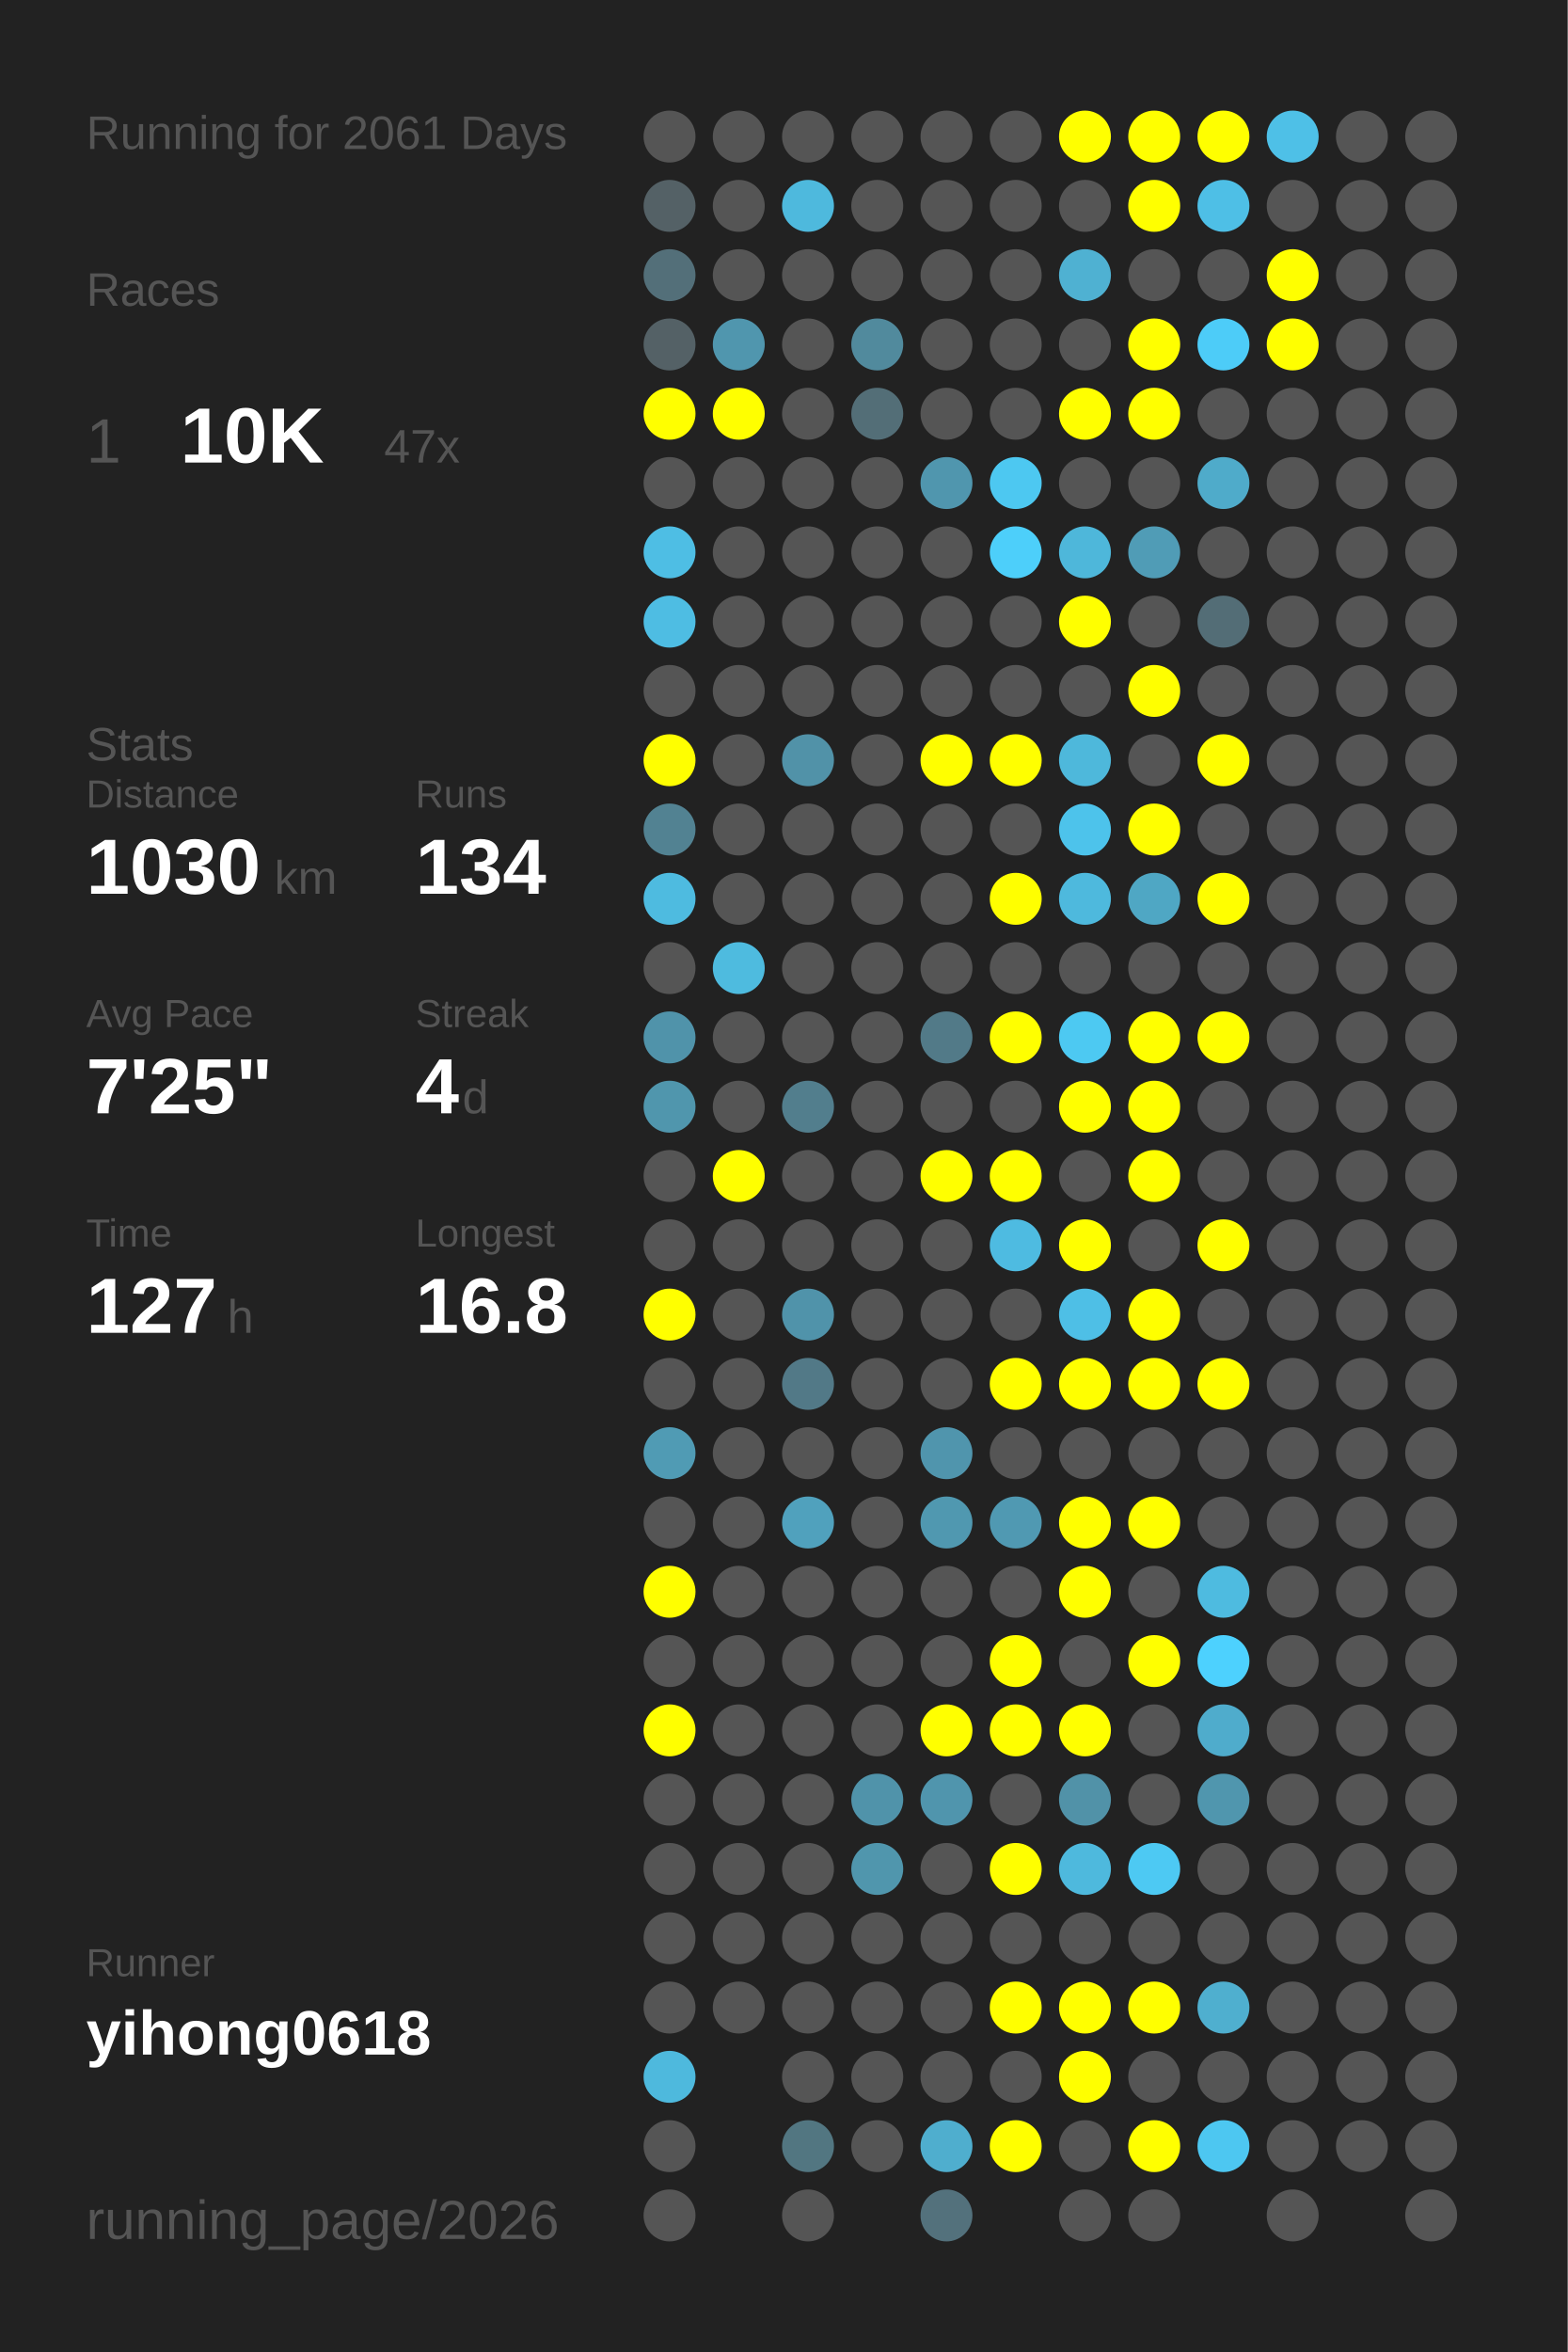
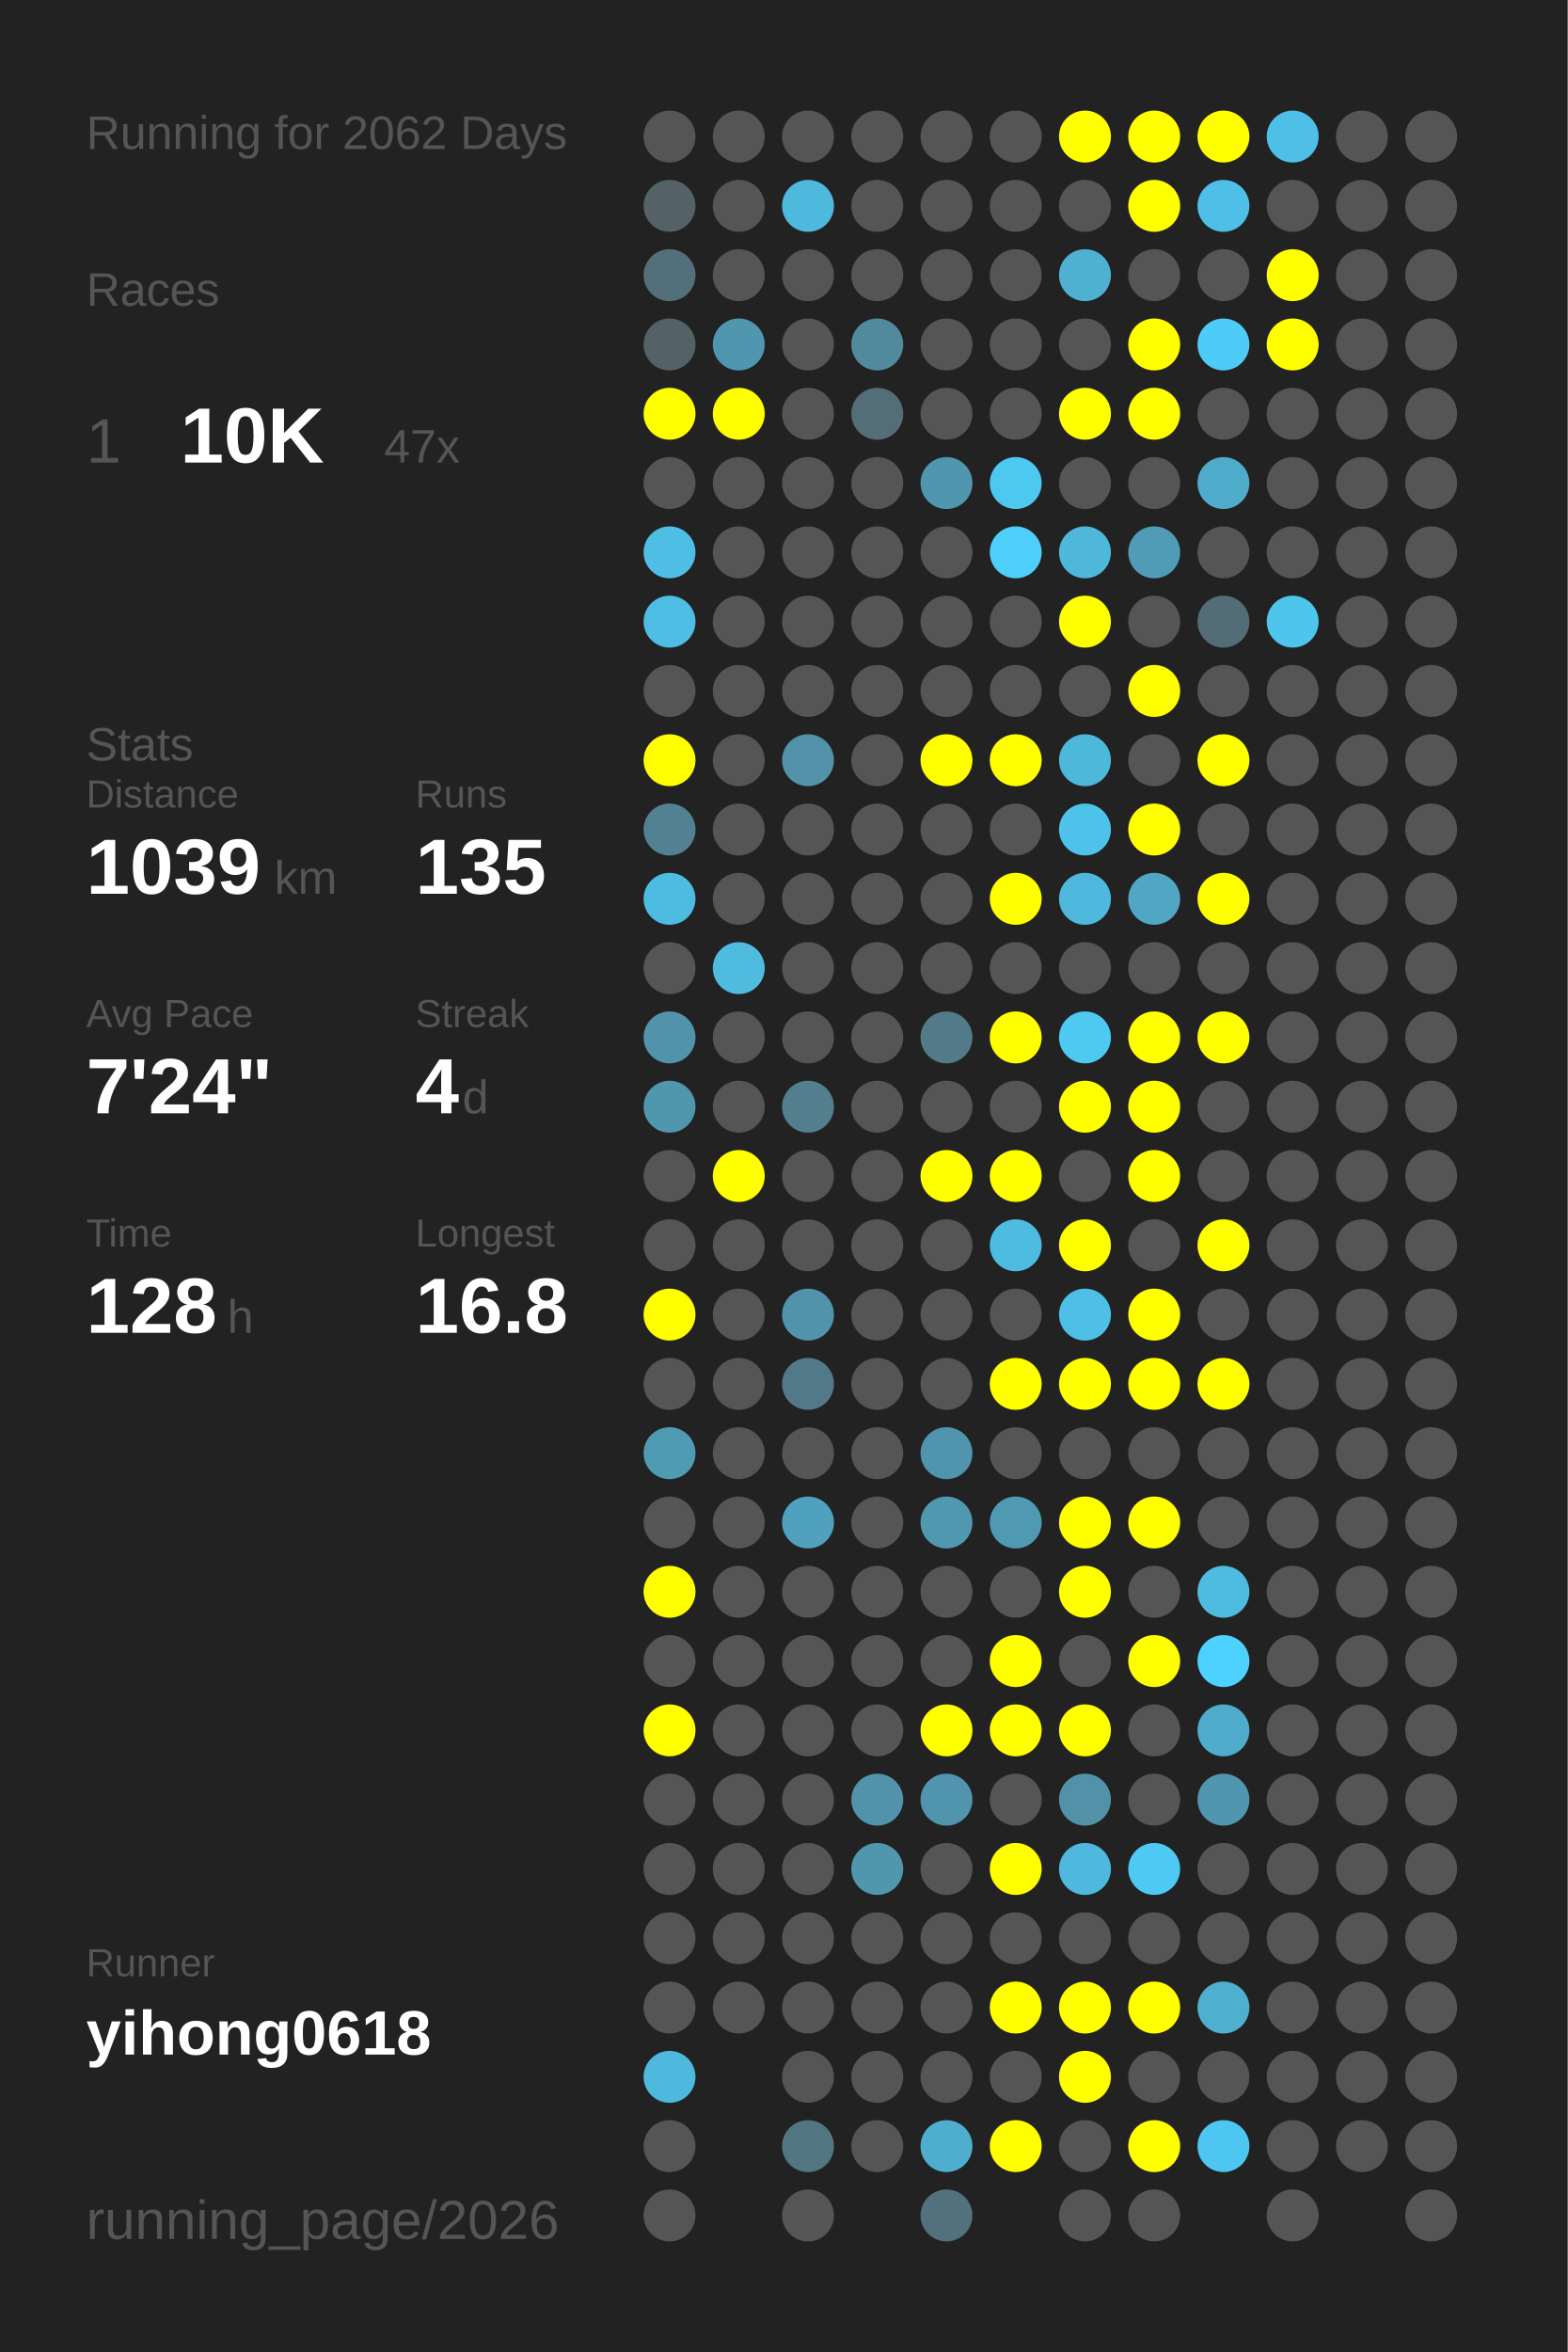
<svg xmlns="http://www.w3.org/2000/svg" baseProfile="full" height="300mm" version="1.1" viewBox="0,0,200,300" width="200mm">
  <defs />
  <rect fill="#222222" height="300" width="200" x="0" y="0" />
-   <text fill="#555555" style="font-size:6px; font-family:Arial;" x="11" y="19">Running for 2061 Days</text>
+   <text fill="#555555" style="font-size:6px; font-family:Arial;" x="11" y="19">Running for 2062 Days</text>
  <text fill="#555555" style="font-size:6px; font-family:Arial;" x="11" y="39">Races</text>
  <text fill="#555555" style="font-size:8px; font-family:Arial;" x="11" y="59">1</text>
  <text fill="#FFFFFF" style="font-size:10px; font-family:Arial; font-weight:bold;" x="23" y="59">10K</text>
  <text fill="#555555" style="font-size:6px; font-family:Arial;" x="49" y="59">47x</text>
  <text fill="#555555" style="font-size:6px; font-family:Arial;" x="11" y="97">Stats</text>
  <text fill="#555555" style="font-size:5px; font-family:Arial;" x="11" y="103">Distance</text>
-   <text fill="#FFFFFF" style="font-size:10px; font-family:Arial; font-weight:bold;" x="11" y="114">1030</text>
+   <text fill="#FFFFFF" style="font-size:10px; font-family:Arial; font-weight:bold;" x="11" y="114">1039</text>
  <text fill="#555555" style="font-size:6px; font-family:Arial;" x="35" y="114">km</text>
  <text fill="#555555" style="font-size:5px; font-family:Arial;" x="53" y="103">Runs</text>
-   <text fill="#FFFFFF" style="font-size:10px; font-family:Arial; font-weight:bold;" x="53" y="114">134</text>
+   <text fill="#FFFFFF" style="font-size:10px; font-family:Arial; font-weight:bold;" x="53" y="114">135</text>
  <text fill="#555555" style="font-size:5px; font-family:Arial;" x="11" y="131">Avg Pace</text>
-   <text fill="#FFFFFF" style="font-size:10px; font-family:Arial; font-weight:bold;" x="11" y="142">7'25"</text>
+   <text fill="#FFFFFF" style="font-size:10px; font-family:Arial; font-weight:bold;" x="11" y="142">7'24"</text>
  <text fill="#555555" style="font-size:5px; font-family:Arial;" x="53" y="131">Streak</text>
  <text fill="#FFFFFF" style="font-size:10px; font-family:Arial; font-weight:bold;" x="53" y="142">4</text>
  <text fill="#555555" style="font-size:6px; font-family:Arial;" x="59" y="142">d</text>
  <text fill="#555555" style="font-size:5px; font-family:Arial;" x="11" y="159">Time</text>
-   <text fill="#FFFFFF" style="font-size:10px; font-family:Arial; font-weight:bold;" x="11" y="170">127</text>
+   <text fill="#FFFFFF" style="font-size:10px; font-family:Arial; font-weight:bold;" x="11" y="170">128</text>
  <text fill="#555555" style="font-size:6px; font-family:Arial;" x="29" y="170">h</text>
  <text fill="#555555" style="font-size:5px; font-family:Arial;" x="53" y="159">Longest</text>
  <text fill="#FFFFFF" style="font-size:10px; font-family:Arial; font-weight:bold;" x="53" y="170">16.8</text>
  <text fill="#555555" style="font-size:5px; font-family:Arial;" x="11" y="252.065">Runner</text>
  <text fill="#FFFFFF" style="font-size:8px; font-family:Arial; font-weight:bold;" x="11" y="262.065">yihong0618</text>
  <text fill="#555555" style="font-size:7px; font-family:Arial;" x="11" y="285.581">running_page/2026</text>
  <circle cx="85.417" cy="17.419" fill="#555555" r="3.312" />
  <circle cx="85.417" cy="26.258" fill="#546166" r="3.312" />
  <circle cx="85.417" cy="35.097" fill="#536f79" r="3.312" />
  <circle cx="85.417" cy="43.935" fill="#546166" r="3.312" />
  <circle cx="85.417" cy="52.774" fill="#FFFF00" r="3.312" />
  <circle cx="85.417" cy="61.613" fill="#555555" r="3.312" />
  <circle cx="85.417" cy="70.452" fill="#4ebee4" r="3.312" />
  <circle cx="85.417" cy="79.29" fill="#4ebde3" r="3.312" />
  <circle cx="85.417" cy="88.129" fill="#555555" r="3.312" />
  <circle cx="85.417" cy="96.968" fill="#FFFF00" r="3.312" />
  <circle cx="85.417" cy="105.806" fill="#528292" r="3.312" />
  <circle cx="85.417" cy="114.645" fill="#4ebbe0" r="3.312" />
  <circle cx="85.417" cy="123.484" fill="#555555" r="3.312" />
  <circle cx="85.417" cy="132.323" fill="#5093aa" r="3.312" />
  <circle cx="85.417" cy="141.161" fill="#5096ad" r="3.312" />
  <circle cx="85.417" cy="150" fill="#555555" r="3.312" />
  <circle cx="85.417" cy="158.839" fill="#555555" r="3.312" />
  <circle cx="85.417" cy="167.677" fill="#FFFF00" r="3.312" />
  <circle cx="85.417" cy="176.516" fill="#555555" r="3.312" />
  <circle cx="85.417" cy="185.355" fill="#509bb4" r="3.312" />
  <circle cx="85.417" cy="194.194" fill="#555555" r="3.312" />
  <circle cx="85.417" cy="203.032" fill="#FFFF00" r="3.312" />
  <circle cx="85.417" cy="211.871" fill="#555555" r="3.312" />
  <circle cx="85.417" cy="220.71" fill="#FFFF00" r="3.312" />
  <circle cx="85.417" cy="229.548" fill="#555555" r="3.312" />
  <circle cx="85.417" cy="238.387" fill="#555555" r="3.312" />
  <circle cx="85.417" cy="247.226" fill="#555555" r="3.312" />
  <circle cx="85.417" cy="256.065" fill="#555555" r="3.312" />
  <circle cx="85.417" cy="264.903" fill="#4eb9dd" r="3.312" />
  <circle cx="85.417" cy="273.742" fill="#555555" r="3.312" />
  <circle cx="85.417" cy="282.581" fill="#555555" r="3.312" />
  <circle cx="94.25" cy="17.419" fill="#555555" r="3.312" />
  <circle cx="94.25" cy="26.258" fill="#555555" r="3.312" />
  <circle cx="94.25" cy="35.097" fill="#555555" r="3.312" />
  <circle cx="94.25" cy="43.935" fill="#5096ae" r="3.312" />
  <circle cx="94.25" cy="52.774" fill="#FFFF00" r="3.312" />
  <circle cx="94.25" cy="61.613" fill="#555555" r="3.312" />
  <circle cx="94.25" cy="70.452" fill="#555555" r="3.312" />
  <circle cx="94.25" cy="79.29" fill="#555555" r="3.312" />
  <circle cx="94.25" cy="88.129" fill="#555555" r="3.312" />
  <circle cx="94.25" cy="96.968" fill="#555555" r="3.312" />
  <circle cx="94.25" cy="105.806" fill="#555555" r="3.312" />
  <circle cx="94.25" cy="114.645" fill="#555555" r="3.312" />
  <circle cx="94.25" cy="123.484" fill="#4ebbdf" r="3.312" />
  <circle cx="94.25" cy="132.323" fill="#555555" r="3.312" />
  <circle cx="94.25" cy="141.161" fill="#555555" r="3.312" />
  <circle cx="94.25" cy="150" fill="#FFFF00" r="3.312" />
  <circle cx="94.25" cy="158.839" fill="#555555" r="3.312" />
  <circle cx="94.25" cy="167.677" fill="#555555" r="3.312" />
  <circle cx="94.25" cy="176.516" fill="#555555" r="3.312" />
  <circle cx="94.25" cy="185.355" fill="#555555" r="3.312" />
  <circle cx="94.25" cy="194.194" fill="#555555" r="3.312" />
  <circle cx="94.25" cy="203.032" fill="#555555" r="3.312" />
  <circle cx="94.25" cy="211.871" fill="#555555" r="3.312" />
  <circle cx="94.25" cy="220.71" fill="#555555" r="3.312" />
  <circle cx="94.25" cy="229.548" fill="#555555" r="3.312" />
  <circle cx="94.25" cy="238.387" fill="#555555" r="3.312" />
  <circle cx="94.25" cy="247.226" fill="#555555" r="3.312" />
  <circle cx="94.25" cy="256.065" fill="#555555" r="3.312" />
  <circle cx="103.083" cy="17.419" fill="#555555" r="3.312" />
  <circle cx="103.083" cy="26.258" fill="#4eb9dd" r="3.312" />
  <circle cx="103.083" cy="35.097" fill="#555555" r="3.312" />
  <circle cx="103.083" cy="43.935" fill="#555555" r="3.312" />
  <circle cx="103.083" cy="52.774" fill="#555555" r="3.312" />
  <circle cx="103.083" cy="61.613" fill="#555555" r="3.312" />
  <circle cx="103.083" cy="70.452" fill="#555555" r="3.312" />
  <circle cx="103.083" cy="79.29" fill="#555555" r="3.312" />
  <circle cx="103.083" cy="88.129" fill="#555555" r="3.312" />
  <circle cx="103.083" cy="96.968" fill="#5192a8" r="3.312" />
  <circle cx="103.083" cy="105.806" fill="#555555" r="3.312" />
  <circle cx="103.083" cy="114.645" fill="#555555" r="3.312" />
  <circle cx="103.083" cy="123.484" fill="#555555" r="3.312" />
  <circle cx="103.083" cy="132.323" fill="#555555" r="3.312" />
  <circle cx="103.083" cy="141.161" fill="#527e8d" r="3.312" />
  <circle cx="103.083" cy="150" fill="#555555" r="3.312" />
  <circle cx="103.083" cy="158.839" fill="#555555" r="3.312" />
  <circle cx="103.083" cy="167.677" fill="#5093aa" r="3.312" />
  <circle cx="103.083" cy="176.516" fill="#527987" r="3.312" />
  <circle cx="103.083" cy="185.355" fill="#555555" r="3.312" />
  <circle cx="103.083" cy="194.194" fill="#50a1bd" r="3.312" />
  <circle cx="103.083" cy="203.032" fill="#555555" r="3.312" />
  <circle cx="103.083" cy="211.871" fill="#555555" r="3.312" />
  <circle cx="103.083" cy="220.71" fill="#555555" r="3.312" />
  <circle cx="103.083" cy="229.548" fill="#555555" r="3.312" />
  <circle cx="103.083" cy="238.387" fill="#555555" r="3.312" />
  <circle cx="103.083" cy="247.226" fill="#555555" r="3.312" />
  <circle cx="103.083" cy="256.065" fill="#555555" r="3.312" />
  <circle cx="103.083" cy="264.903" fill="#555555" r="3.312" />
  <circle cx="103.083" cy="273.742" fill="#527681" r="3.312" />
  <circle cx="103.083" cy="282.581" fill="#555555" r="3.312" />
  <circle cx="111.917" cy="17.419" fill="#555555" r="3.312" />
  <circle cx="111.917" cy="26.258" fill="#555555" r="3.312" />
  <circle cx="111.917" cy="35.097" fill="#555555" r="3.312" />
  <circle cx="111.917" cy="43.935" fill="#518a9d" r="3.312" />
  <circle cx="111.917" cy="52.774" fill="#536e77" r="3.312" />
  <circle cx="111.917" cy="61.613" fill="#555555" r="3.312" />
  <circle cx="111.917" cy="70.452" fill="#555555" r="3.312" />
  <circle cx="111.917" cy="79.29" fill="#555555" r="3.312" />
  <circle cx="111.917" cy="88.129" fill="#555555" r="3.312" />
  <circle cx="111.917" cy="96.968" fill="#555555" r="3.312" />
  <circle cx="111.917" cy="105.806" fill="#555555" r="3.312" />
  <circle cx="111.917" cy="114.645" fill="#555555" r="3.312" />
  <circle cx="111.917" cy="123.484" fill="#555555" r="3.312" />
  <circle cx="111.917" cy="132.323" fill="#555555" r="3.312" />
  <circle cx="111.917" cy="141.161" fill="#555555" r="3.312" />
  <circle cx="111.917" cy="150" fill="#555555" r="3.312" />
  <circle cx="111.917" cy="158.839" fill="#555555" r="3.312" />
  <circle cx="111.917" cy="167.677" fill="#555555" r="3.312" />
  <circle cx="111.917" cy="176.516" fill="#555555" r="3.312" />
  <circle cx="111.917" cy="185.355" fill="#555555" r="3.312" />
  <circle cx="111.917" cy="194.194" fill="#555555" r="3.312" />
  <circle cx="111.917" cy="203.032" fill="#555555" r="3.312" />
  <circle cx="111.917" cy="211.871" fill="#555555" r="3.312" />
  <circle cx="111.917" cy="220.71" fill="#555555" r="3.312" />
  <circle cx="111.917" cy="229.548" fill="#5093aa" r="3.312" />
  <circle cx="111.917" cy="238.387" fill="#5096ad" r="3.312" />
  <circle cx="111.917" cy="247.226" fill="#555555" r="3.312" />
  <circle cx="111.917" cy="256.065" fill="#555555" r="3.312" />
  <circle cx="111.917" cy="264.903" fill="#555555" r="3.312" />
  <circle cx="111.917" cy="273.742" fill="#555555" r="3.312" />
  <circle cx="120.75" cy="17.419" fill="#555555" r="3.312" />
  <circle cx="120.75" cy="26.258" fill="#555555" r="3.312" />
  <circle cx="120.75" cy="35.097" fill="#555555" r="3.312" />
  <circle cx="120.75" cy="43.935" fill="#555555" r="3.312" />
  <circle cx="120.75" cy="52.774" fill="#555555" r="3.312" />
  <circle cx="120.75" cy="61.613" fill="#5096ae" r="3.312" />
  <circle cx="120.75" cy="70.452" fill="#555555" r="3.312" />
  <circle cx="120.75" cy="79.29" fill="#555555" r="3.312" />
  <circle cx="120.75" cy="88.129" fill="#555555" r="3.312" />
  <circle cx="120.75" cy="96.968" fill="#FFFF00" r="3.312" />
  <circle cx="120.75" cy="105.806" fill="#555555" r="3.312" />
  <circle cx="120.75" cy="114.645" fill="#555555" r="3.312" />
  <circle cx="120.75" cy="123.484" fill="#555555" r="3.312" />
  <circle cx="120.75" cy="132.323" fill="#527a88" r="3.312" />
  <circle cx="120.75" cy="141.161" fill="#555555" r="3.312" />
  <circle cx="120.75" cy="150" fill="#FFFF00" r="3.312" />
  <circle cx="120.75" cy="158.839" fill="#555555" r="3.312" />
  <circle cx="120.75" cy="167.677" fill="#555555" r="3.312" />
  <circle cx="120.75" cy="176.516" fill="#555555" r="3.312" />
  <circle cx="120.75" cy="185.355" fill="#5095ad" r="3.312" />
  <circle cx="120.75" cy="194.194" fill="#5098b0" r="3.312" />
  <circle cx="120.75" cy="203.032" fill="#555555" r="3.312" />
  <circle cx="120.75" cy="211.871" fill="#555555" r="3.312" />
  <circle cx="120.75" cy="220.71" fill="#FFFF00" r="3.312" />
  <circle cx="120.75" cy="229.548" fill="#5095ad" r="3.312" />
  <circle cx="120.75" cy="238.387" fill="#555555" r="3.312" />
  <circle cx="120.75" cy="247.226" fill="#555555" r="3.312" />
  <circle cx="120.75" cy="256.065" fill="#555555" r="3.312" />
  <circle cx="120.75" cy="264.903" fill="#555555" r="3.312" />
  <circle cx="120.75" cy="273.742" fill="#4faece" r="3.312" />
  <circle cx="120.75" cy="282.581" fill="#53717c" r="3.312" />
  <circle cx="129.583" cy="17.419" fill="#555555" r="3.312" />
  <circle cx="129.583" cy="26.258" fill="#555555" r="3.312" />
  <circle cx="129.583" cy="35.097" fill="#555555" r="3.312" />
  <circle cx="129.583" cy="43.935" fill="#555555" r="3.312" />
  <circle cx="129.583" cy="52.774" fill="#555555" r="3.312" />
  <circle cx="129.583" cy="61.613" fill="#4dc8f1" r="3.312" />
  <circle cx="129.583" cy="70.452" fill="#4dcffa" r="3.312" />
  <circle cx="129.583" cy="79.29" fill="#555555" r="3.312" />
  <circle cx="129.583" cy="88.129" fill="#555555" r="3.312" />
  <circle cx="129.583" cy="96.968" fill="#FFFF00" r="3.312" />
  <circle cx="129.583" cy="105.806" fill="#555555" r="3.312" />
  <circle cx="129.583" cy="114.645" fill="#FFFF00" r="3.312" />
  <circle cx="129.583" cy="123.484" fill="#555555" r="3.312" />
  <circle cx="129.583" cy="132.323" fill="#FFFF00" r="3.312" />
  <circle cx="129.583" cy="141.161" fill="#555555" r="3.312" />
  <circle cx="129.583" cy="150" fill="#FFFF00" r="3.312" />
  <circle cx="129.583" cy="158.839" fill="#4ebbe1" r="3.312" />
  <circle cx="129.583" cy="167.677" fill="#555555" r="3.312" />
  <circle cx="129.583" cy="176.516" fill="#FFFF00" r="3.312" />
  <circle cx="129.583" cy="185.355" fill="#555555" r="3.312" />
  <circle cx="129.583" cy="194.194" fill="#5099b2" r="3.312" />
  <circle cx="129.583" cy="203.032" fill="#555555" r="3.312" />
  <circle cx="129.583" cy="211.871" fill="#FFFF00" r="3.312" />
  <circle cx="129.583" cy="220.71" fill="#FFFF00" r="3.312" />
  <circle cx="129.583" cy="229.548" fill="#555555" r="3.312" />
  <circle cx="129.583" cy="238.387" fill="#FFFF00" r="3.312" />
  <circle cx="129.583" cy="247.226" fill="#555555" r="3.312" />
  <circle cx="129.583" cy="256.065" fill="#FFFF00" r="3.312" />
  <circle cx="129.583" cy="264.903" fill="#555555" r="3.312" />
  <circle cx="129.583" cy="273.742" fill="#FFFF00" r="3.312" />
  <circle cx="138.417" cy="17.419" fill="#FFFF00" r="3.312" />
  <circle cx="138.417" cy="26.258" fill="#555555" r="3.312" />
  <circle cx="138.417" cy="35.097" fill="#4fb1d2" r="3.312" />
  <circle cx="138.417" cy="43.935" fill="#555555" r="3.312" />
  <circle cx="138.417" cy="52.774" fill="#FFFF00" r="3.312" />
  <circle cx="138.417" cy="61.613" fill="#555555" r="3.312" />
  <circle cx="138.417" cy="70.452" fill="#4eb7da" r="3.312" />
  <circle cx="138.417" cy="79.29" fill="#FFFF00" r="3.312" />
  <circle cx="138.417" cy="88.129" fill="#555555" r="3.312" />
  <circle cx="138.417" cy="96.968" fill="#4eb8db" r="3.312" />
  <circle cx="138.417" cy="105.806" fill="#4dc3eb" r="3.312" />
  <circle cx="138.417" cy="114.645" fill="#4eb9dd" r="3.312" />
  <circle cx="138.417" cy="123.484" fill="#555555" r="3.312" />
  <circle cx="138.417" cy="132.323" fill="#4dc9f2" r="3.312" />
  <circle cx="138.417" cy="141.161" fill="#FFFF00" r="3.312" />
  <circle cx="138.417" cy="150" fill="#555555" r="3.312" />
  <circle cx="138.417" cy="158.839" fill="#FFFF00" r="3.312" />
  <circle cx="138.417" cy="167.677" fill="#4ebfe6" r="3.312" />
  <circle cx="138.417" cy="176.516" fill="#FFFF00" r="3.312" />
  <circle cx="138.417" cy="185.355" fill="#555555" r="3.312" />
  <circle cx="138.417" cy="194.194" fill="#FFFF00" r="3.312" />
  <circle cx="138.417" cy="203.032" fill="#FFFF00" r="3.312" />
  <circle cx="138.417" cy="211.871" fill="#555555" r="3.312" />
  <circle cx="138.417" cy="220.71" fill="#FFFF00" r="3.312" />
  <circle cx="138.417" cy="229.548" fill="#5192a8" r="3.312" />
  <circle cx="138.417" cy="238.387" fill="#4eb9dd" r="3.312" />
  <circle cx="138.417" cy="247.226" fill="#555555" r="3.312" />
  <circle cx="138.417" cy="256.065" fill="#FFFF00" r="3.312" />
  <circle cx="138.417" cy="264.903" fill="#FFFF00" r="3.312" />
  <circle cx="138.417" cy="273.742" fill="#555555" r="3.312" />
  <circle cx="138.417" cy="282.581" fill="#555555" r="3.312" />
  <circle cx="147.25" cy="17.419" fill="#FFFF00" r="3.312" />
  <circle cx="147.25" cy="26.258" fill="#FFFF00" r="3.312" />
  <circle cx="147.25" cy="35.097" fill="#555555" r="3.312" />
  <circle cx="147.25" cy="43.935" fill="#FFFF00" r="3.312" />
  <circle cx="147.25" cy="52.774" fill="#FFFF00" r="3.312" />
  <circle cx="147.25" cy="61.613" fill="#555555" r="3.312" />
  <circle cx="147.25" cy="70.452" fill="#509cb6" r="3.312" />
  <circle cx="147.25" cy="79.29" fill="#555555" r="3.312" />
  <circle cx="147.25" cy="88.129" fill="#FFFF00" r="3.312" />
  <circle cx="147.25" cy="96.968" fill="#555555" r="3.312" />
  <circle cx="147.25" cy="105.806" fill="#FFFF00" r="3.312" />
  <circle cx="147.25" cy="114.645" fill="#4fa7c4" r="3.312" />
  <circle cx="147.25" cy="123.484" fill="#555555" r="3.312" />
  <circle cx="147.25" cy="132.323" fill="#FFFF00" r="3.312" />
  <circle cx="147.25" cy="141.161" fill="#FFFF00" r="3.312" />
  <circle cx="147.25" cy="150" fill="#FFFF00" r="3.312" />
  <circle cx="147.25" cy="158.839" fill="#555555" r="3.312" />
  <circle cx="147.25" cy="167.677" fill="#FFFF00" r="3.312" />
  <circle cx="147.25" cy="176.516" fill="#FFFF00" r="3.312" />
  <circle cx="147.25" cy="185.355" fill="#555555" r="3.312" />
  <circle cx="147.25" cy="194.194" fill="#FFFF00" r="3.312" />
  <circle cx="147.25" cy="203.032" fill="#555555" r="3.312" />
  <circle cx="147.25" cy="211.871" fill="#FFFF00" r="3.312" />
  <circle cx="147.25" cy="220.71" fill="#555555" r="3.312" />
  <circle cx="147.25" cy="229.548" fill="#555555" r="3.312" />
  <circle cx="147.25" cy="238.387" fill="#4dc9f3" r="3.312" />
  <circle cx="147.25" cy="247.226" fill="#555555" r="3.312" />
  <circle cx="147.25" cy="256.065" fill="#FFFF00" r="3.312" />
  <circle cx="147.25" cy="264.903" fill="#555555" r="3.312" />
  <circle cx="147.25" cy="273.742" fill="#FFFF00" r="3.312" />
  <circle cx="147.25" cy="282.581" fill="#555555" r="3.312" />
  <circle cx="156.083" cy="17.419" fill="#FFFF00" r="3.312" />
  <circle cx="156.083" cy="26.258" fill="#4ebfe6" r="3.312" />
  <circle cx="156.083" cy="35.097" fill="#555555" r="3.312" />
  <circle cx="156.083" cy="43.935" fill="#4dccf8" r="3.312" />
  <circle cx="156.083" cy="52.774" fill="#555555" r="3.312" />
  <circle cx="156.083" cy="61.613" fill="#4fabca" r="3.312" />
  <circle cx="156.083" cy="70.452" fill="#555555" r="3.312" />
  <circle cx="156.083" cy="79.29" fill="#536d76" r="3.312" />
  <circle cx="156.083" cy="88.129" fill="#555555" r="3.312" />
  <circle cx="156.083" cy="96.968" fill="#FFFF00" r="3.312" />
  <circle cx="156.083" cy="105.806" fill="#555555" r="3.312" />
  <circle cx="156.083" cy="114.645" fill="#FFFF00" r="3.312" />
  <circle cx="156.083" cy="123.484" fill="#555555" r="3.312" />
  <circle cx="156.083" cy="132.323" fill="#FFFF00" r="3.312" />
  <circle cx="156.083" cy="141.161" fill="#555555" r="3.312" />
  <circle cx="156.083" cy="150" fill="#555555" r="3.312" />
  <circle cx="156.083" cy="158.839" fill="#FFFF00" r="3.312" />
  <circle cx="156.083" cy="167.677" fill="#555555" r="3.312" />
  <circle cx="156.083" cy="176.516" fill="#FFFF00" r="3.312" />
  <circle cx="156.083" cy="185.355" fill="#555555" r="3.312" />
  <circle cx="156.083" cy="194.194" fill="#555555" r="3.312" />
  <circle cx="156.083" cy="203.032" fill="#4ebbe0" r="3.312" />
  <circle cx="156.083" cy="211.871" fill="#4dd1fe" r="3.312" />
  <circle cx="156.083" cy="220.71" fill="#4faccc" r="3.312" />
  <circle cx="156.083" cy="229.548" fill="#5096ae" r="3.312" />
  <circle cx="156.083" cy="238.387" fill="#555555" r="3.312" />
  <circle cx="156.083" cy="247.226" fill="#555555" r="3.312" />
  <circle cx="156.083" cy="256.065" fill="#4fafcf" r="3.312" />
  <circle cx="156.083" cy="264.903" fill="#555555" r="3.312" />
  <circle cx="156.083" cy="273.742" fill="#4dc7f1" r="3.312" />
  <circle cx="164.917" cy="17.419" fill="#4ec0e7" r="3.312" />
  <circle cx="164.917" cy="26.258" fill="#555555" r="3.312" />
  <circle cx="164.917" cy="35.097" fill="#FFFF00" r="3.312" />
  <circle cx="164.917" cy="43.935" fill="#FFFF00" r="3.312" />
  <circle cx="164.917" cy="52.774" fill="#555555" r="3.312" />
  <circle cx="164.917" cy="61.613" fill="#555555" r="3.312" />
  <circle cx="164.917" cy="70.452" fill="#555555" r="3.312" />
-   <circle cx="164.917" cy="79.29" fill="#555555" r="3.312" />
+   <circle cx="164.917" cy="79.29" fill="#4dc5ed" r="3.312" />
  <circle cx="164.917" cy="88.129" fill="#555555" r="3.312" />
  <circle cx="164.917" cy="96.968" fill="#555555" r="3.312" />
  <circle cx="164.917" cy="105.806" fill="#555555" r="3.312" />
  <circle cx="164.917" cy="114.645" fill="#555555" r="3.312" />
  <circle cx="164.917" cy="123.484" fill="#555555" r="3.312" />
  <circle cx="164.917" cy="132.323" fill="#555555" r="3.312" />
  <circle cx="164.917" cy="141.161" fill="#555555" r="3.312" />
  <circle cx="164.917" cy="150" fill="#555555" r="3.312" />
  <circle cx="164.917" cy="158.839" fill="#555555" r="3.312" />
  <circle cx="164.917" cy="167.677" fill="#555555" r="3.312" />
  <circle cx="164.917" cy="176.516" fill="#555555" r="3.312" />
  <circle cx="164.917" cy="185.355" fill="#555555" r="3.312" />
  <circle cx="164.917" cy="194.194" fill="#555555" r="3.312" />
  <circle cx="164.917" cy="203.032" fill="#555555" r="3.312" />
  <circle cx="164.917" cy="211.871" fill="#555555" r="3.312" />
  <circle cx="164.917" cy="220.71" fill="#555555" r="3.312" />
  <circle cx="164.917" cy="229.548" fill="#555555" r="3.312" />
  <circle cx="164.917" cy="238.387" fill="#555555" r="3.312" />
  <circle cx="164.917" cy="247.226" fill="#555555" r="3.312" />
  <circle cx="164.917" cy="256.065" fill="#555555" r="3.312" />
  <circle cx="164.917" cy="264.903" fill="#555555" r="3.312" />
  <circle cx="164.917" cy="273.742" fill="#555555" r="3.312" />
  <circle cx="164.917" cy="282.581" fill="#555555" r="3.312" />
  <circle cx="173.75" cy="17.419" fill="#555555" r="3.312" />
  <circle cx="173.75" cy="26.258" fill="#555555" r="3.312" />
  <circle cx="173.75" cy="35.097" fill="#555555" r="3.312" />
  <circle cx="173.75" cy="43.935" fill="#555555" r="3.312" />
  <circle cx="173.75" cy="52.774" fill="#555555" r="3.312" />
  <circle cx="173.75" cy="61.613" fill="#555555" r="3.312" />
  <circle cx="173.75" cy="70.452" fill="#555555" r="3.312" />
  <circle cx="173.75" cy="79.29" fill="#555555" r="3.312" />
  <circle cx="173.75" cy="88.129" fill="#555555" r="3.312" />
  <circle cx="173.75" cy="96.968" fill="#555555" r="3.312" />
  <circle cx="173.75" cy="105.806" fill="#555555" r="3.312" />
  <circle cx="173.75" cy="114.645" fill="#555555" r="3.312" />
  <circle cx="173.75" cy="123.484" fill="#555555" r="3.312" />
  <circle cx="173.75" cy="132.323" fill="#555555" r="3.312" />
  <circle cx="173.75" cy="141.161" fill="#555555" r="3.312" />
  <circle cx="173.75" cy="150" fill="#555555" r="3.312" />
  <circle cx="173.75" cy="158.839" fill="#555555" r="3.312" />
  <circle cx="173.75" cy="167.677" fill="#555555" r="3.312" />
  <circle cx="173.75" cy="176.516" fill="#555555" r="3.312" />
  <circle cx="173.75" cy="185.355" fill="#555555" r="3.312" />
  <circle cx="173.75" cy="194.194" fill="#555555" r="3.312" />
  <circle cx="173.75" cy="203.032" fill="#555555" r="3.312" />
  <circle cx="173.75" cy="211.871" fill="#555555" r="3.312" />
  <circle cx="173.75" cy="220.71" fill="#555555" r="3.312" />
  <circle cx="173.75" cy="229.548" fill="#555555" r="3.312" />
  <circle cx="173.75" cy="238.387" fill="#555555" r="3.312" />
  <circle cx="173.75" cy="247.226" fill="#555555" r="3.312" />
  <circle cx="173.75" cy="256.065" fill="#555555" r="3.312" />
  <circle cx="173.75" cy="264.903" fill="#555555" r="3.312" />
  <circle cx="173.75" cy="273.742" fill="#555555" r="3.312" />
  <circle cx="182.583" cy="17.419" fill="#555555" r="3.312" />
  <circle cx="182.583" cy="26.258" fill="#555555" r="3.312" />
  <circle cx="182.583" cy="35.097" fill="#555555" r="3.312" />
  <circle cx="182.583" cy="43.935" fill="#555555" r="3.312" />
  <circle cx="182.583" cy="52.774" fill="#555555" r="3.312" />
  <circle cx="182.583" cy="61.613" fill="#555555" r="3.312" />
  <circle cx="182.583" cy="70.452" fill="#555555" r="3.312" />
  <circle cx="182.583" cy="79.29" fill="#555555" r="3.312" />
  <circle cx="182.583" cy="88.129" fill="#555555" r="3.312" />
  <circle cx="182.583" cy="96.968" fill="#555555" r="3.312" />
  <circle cx="182.583" cy="105.806" fill="#555555" r="3.312" />
  <circle cx="182.583" cy="114.645" fill="#555555" r="3.312" />
  <circle cx="182.583" cy="123.484" fill="#555555" r="3.312" />
  <circle cx="182.583" cy="132.323" fill="#555555" r="3.312" />
  <circle cx="182.583" cy="141.161" fill="#555555" r="3.312" />
  <circle cx="182.583" cy="150" fill="#555555" r="3.312" />
  <circle cx="182.583" cy="158.839" fill="#555555" r="3.312" />
  <circle cx="182.583" cy="167.677" fill="#555555" r="3.312" />
  <circle cx="182.583" cy="176.516" fill="#555555" r="3.312" />
  <circle cx="182.583" cy="185.355" fill="#555555" r="3.312" />
  <circle cx="182.583" cy="194.194" fill="#555555" r="3.312" />
  <circle cx="182.583" cy="203.032" fill="#555555" r="3.312" />
  <circle cx="182.583" cy="211.871" fill="#555555" r="3.312" />
  <circle cx="182.583" cy="220.71" fill="#555555" r="3.312" />
  <circle cx="182.583" cy="229.548" fill="#555555" r="3.312" />
  <circle cx="182.583" cy="238.387" fill="#555555" r="3.312" />
  <circle cx="182.583" cy="247.226" fill="#555555" r="3.312" />
  <circle cx="182.583" cy="256.065" fill="#555555" r="3.312" />
  <circle cx="182.583" cy="264.903" fill="#555555" r="3.312" />
  <circle cx="182.583" cy="273.742" fill="#555555" r="3.312" />
  <circle cx="182.583" cy="282.581" fill="#555555" r="3.312" />
</svg>
